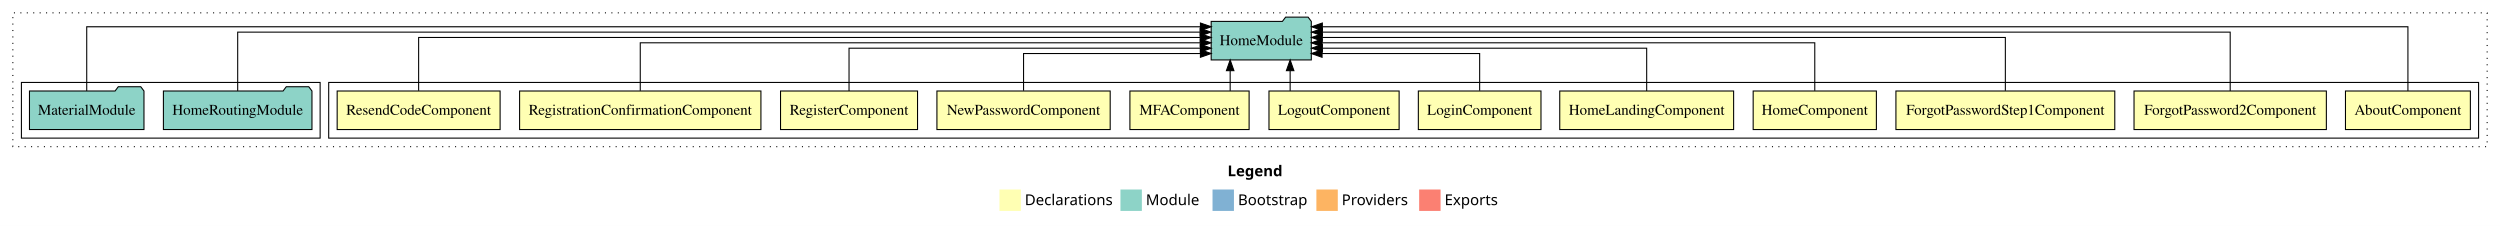
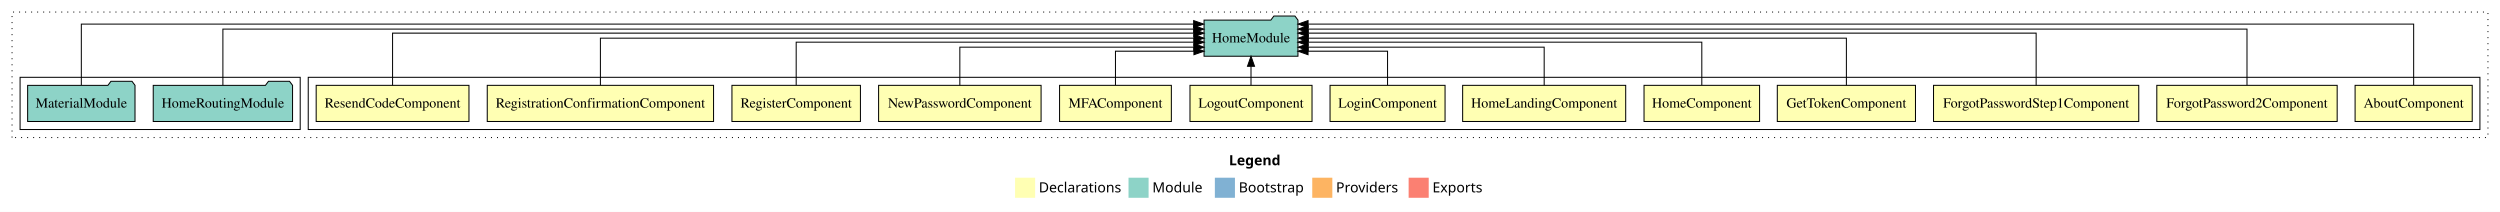
- <svg xmlns="http://www.w3.org/2000/svg" width="2335pt" height="211pt" viewBox="0.00 0.00 2335.00 211.00">
+ <svg xmlns="http://www.w3.org/2000/svg" width="2490pt" height="211pt" viewBox="0.00 0.00 2490.00 211.00">
  <g id="graph0" class="graph" transform="scale(1 1) rotate(0) translate(4 207)">
-     <polygon fill="#ffffff" stroke="transparent" points="-4,4 -4,-207 2331,-207 2331,4 -4,4" />
-     <text text-anchor="start" x="1142.509" y="-42.4" font-family="sans-serif" font-weight="bold" font-size="14.00" fill="#000000">Legend</text>
-     <polygon fill="#ffffb3" stroke="transparent" points="929.5,-10 929.5,-30 949.5,-30 949.5,-10 929.5,-10" />
-     <text text-anchor="start" x="953.129" y="-15.4" font-family="sans-serif" font-size="14.00" fill="#000000">  Declarations</text>
-     <polygon fill="#8dd3c7" stroke="transparent" points="1042.5,-10 1042.5,-30 1062.5,-30 1062.5,-10 1042.5,-10" />
-     <text text-anchor="start" x="1066.225" y="-15.4" font-family="sans-serif" font-size="14.00" fill="#000000">  Module</text>
-     <polygon fill="#80b1d3" stroke="transparent" points="1128.5,-10 1128.5,-30 1148.5,-30 1148.5,-10 1128.5,-10" />
-     <text text-anchor="start" x="1152.281" y="-15.4" font-family="sans-serif" font-size="14.00" fill="#000000">  Bootstrap</text>
-     <polygon fill="#fdb462" stroke="transparent" points="1225.5,-10 1225.5,-30 1245.5,-30 1245.5,-10 1225.5,-10" />
-     <text text-anchor="start" x="1249.173" y="-15.4" font-family="sans-serif" font-size="14.00" fill="#000000">  Providers</text>
-     <polygon fill="#fb8072" stroke="transparent" points="1321.5,-10 1321.5,-30 1341.5,-30 1341.5,-10 1321.5,-10" />
-     <text text-anchor="start" x="1345.226" y="-15.4" font-family="sans-serif" font-size="14.00" fill="#000000">  Exports</text>
+     <polygon fill="#ffffff" stroke="transparent" points="-4,4 -4,-207 2486,-207 2486,4 -4,4" />
+     <text text-anchor="start" x="1220.009" y="-42.4" font-family="sans-serif" font-weight="bold" font-size="14.00" fill="#000000">Legend</text>
+     <polygon fill="#ffffb3" stroke="transparent" points="1007,-10 1007,-30 1027,-30 1027,-10 1007,-10" />
+     <text text-anchor="start" x="1030.629" y="-15.4" font-family="sans-serif" font-size="14.00" fill="#000000">  Declarations</text>
+     <polygon fill="#8dd3c7" stroke="transparent" points="1120,-10 1120,-30 1140,-30 1140,-10 1120,-10" />
+     <text text-anchor="start" x="1143.725" y="-15.4" font-family="sans-serif" font-size="14.00" fill="#000000">  Module</text>
+     <polygon fill="#80b1d3" stroke="transparent" points="1206,-10 1206,-30 1226,-30 1226,-10 1206,-10" />
+     <text text-anchor="start" x="1229.781" y="-15.4" font-family="sans-serif" font-size="14.00" fill="#000000">  Bootstrap</text>
+     <polygon fill="#fdb462" stroke="transparent" points="1303,-10 1303,-30 1323,-30 1323,-10 1303,-10" />
+     <text text-anchor="start" x="1326.673" y="-15.4" font-family="sans-serif" font-size="14.00" fill="#000000">  Providers</text>
+     <polygon fill="#fb8072" stroke="transparent" points="1399,-10 1399,-30 1419,-30 1419,-10 1399,-10" />
+     <text text-anchor="start" x="1422.726" y="-15.4" font-family="sans-serif" font-size="14.00" fill="#000000">  Exports</text>
    <g id="clust1" class="cluster">
-       <polygon fill="none" stroke="#000000" stroke-dasharray="1,5" points="8,-70 8,-195 2319,-195 2319,-70 8,-70" />
+       <polygon fill="none" stroke="#000000" stroke-dasharray="1,5" points="8,-70 8,-195 2474,-195 2474,-70 8,-70" />
    </g>
    <g id="clust2" class="cluster">
-       <polygon fill="none" stroke="#000000" points="303,-78 303,-130 2311,-130 2311,-78 303,-78" />
+       <polygon fill="none" stroke="#000000" points="303,-78 303,-130 2466,-130 2466,-78 303,-78" />
    </g>
-     <g id="clust15" class="cluster">
+     <g id="clust16" class="cluster">
      <polygon fill="none" stroke="#000000" points="16,-78 16,-130 295,-130 295,-78 16,-78" />
    </g>
    <g id="node1" class="node">
-       <polygon fill="#ffffb3" stroke="#000000" points="2303.33,-122 2186.67,-122 2186.67,-86 2303.33,-86 2303.33,-122" />
-       <text text-anchor="middle" x="2245" y="-99.8" font-family="Times,serif" font-size="14.00" fill="#000000">AboutComponent</text>
+       <polygon fill="#ffffb3" stroke="#000000" points="2458.33,-122 2341.67,-122 2341.67,-86 2458.33,-86 2458.33,-122" />
+       <text text-anchor="middle" x="2400" y="-99.8" font-family="Times,serif" font-size="14.00" fill="#000000">AboutComponent</text>
    </g>
-     <g id="node13" class="node">
-       <polygon fill="#8dd3c7" stroke="#000000" points="1220.762,-187 1217.762,-191 1196.762,-191 1193.762,-187 1127.238,-187 1127.238,-151 1220.762,-151 1220.762,-187" />
-       <text text-anchor="middle" x="1174" y="-164.8" font-family="Times,serif" font-size="14.00" fill="#000000">HomeModule</text>
+     <g id="node14" class="node">
+       <polygon fill="#8dd3c7" stroke="#000000" points="1288.762,-187 1285.762,-191 1264.762,-191 1261.762,-187 1195.238,-187 1195.238,-151 1288.762,-151 1288.762,-187" />
+       <text text-anchor="middle" x="1242" y="-164.8" font-family="Times,serif" font-size="14.00" fill="#000000">HomeModule</text>
    </g>
    <g id="edge1" class="edge">
-       <path fill="none" stroke="#000000" d="M2245,-122.091C2245,-145.133 2245,-182 2245,-182 2245,-182 1231.054,-182 1231.054,-182" />
-       <polygon fill="#000000" stroke="#000000" points="1231.054,-178.5 1221.054,-182 1231.054,-185.5 1231.054,-178.5" />
+       <path fill="none" stroke="#000000" d="M2400,-122.323C2400,-145.66 2400,-183 2400,-183 2400,-183 1298.829,-183 1298.829,-183" />
+       <polygon fill="#000000" stroke="#000000" points="1298.829,-179.5 1288.829,-183 1298.829,-186.5 1298.829,-179.5" />
    </g>
    <g id="node2" class="node">
-       <polygon fill="#ffffb3" stroke="#000000" points="2168.82,-122 1989.18,-122 1989.18,-86 2168.82,-86 2168.82,-122" />
-       <text text-anchor="middle" x="2079" y="-99.8" font-family="Times,serif" font-size="14.00" fill="#000000">ForgotPassword2Component</text>
+       <polygon fill="#ffffb3" stroke="#000000" points="2323.82,-122 2144.18,-122 2144.18,-86 2323.82,-86 2323.82,-122" />
+       <text text-anchor="middle" x="2234" y="-99.8" font-family="Times,serif" font-size="14.00" fill="#000000">ForgotPassword2Component</text>
    </g>
    <g id="edge2" class="edge">
-       <path fill="none" stroke="#000000" d="M2079,-122.045C2079,-143.662 2079,-177 2079,-177 2079,-177 1231.066,-177 1231.066,-177" />
-       <polygon fill="#000000" stroke="#000000" points="1231.066,-173.5 1221.066,-177 1231.066,-180.5 1231.066,-173.5" />
+       <path fill="none" stroke="#000000" d="M2234,-122.292C2234,-144.206 2234,-178 2234,-178 2234,-178 1298.847,-178 1298.847,-178" />
+       <polygon fill="#000000" stroke="#000000" points="1298.847,-174.5 1288.847,-178 1298.847,-181.5 1298.847,-174.5" />
    </g>
    <g id="node3" class="node">
-       <polygon fill="#ffffb3" stroke="#000000" points="1971.208,-122 1766.792,-122 1766.792,-86 1971.208,-86 1971.208,-122" />
-       <text text-anchor="middle" x="1869" y="-99.8" font-family="Times,serif" font-size="14.00" fill="#000000">ForgotPasswordStep1Component</text>
+       <polygon fill="#ffffb3" stroke="#000000" points="2126.208,-122 1921.792,-122 1921.792,-86 2126.208,-86 2126.208,-122" />
+       <text text-anchor="middle" x="2024" y="-99.8" font-family="Times,serif" font-size="14.00" fill="#000000">ForgotPasswordStep1Component</text>
    </g>
    <g id="edge3" class="edge">
-       <path fill="none" stroke="#000000" d="M1869,-122.223C1869,-142.365 1869,-172 1869,-172 1869,-172 1230.952,-172 1230.952,-172" />
-       <polygon fill="#000000" stroke="#000000" points="1230.952,-168.5 1220.952,-172 1230.952,-175.5 1230.952,-168.5" />
+       <path fill="none" stroke="#000000" d="M2024,-122.027C2024,-142.767 2024,-174 2024,-174 2024,-174 1298.866,-174 1298.866,-174" />
+       <polygon fill="#000000" stroke="#000000" points="1298.866,-170.5 1288.866,-174 1298.866,-177.5 1298.866,-170.5" />
    </g>
    <g id="node4" class="node">
+       <polygon fill="#ffffb3" stroke="#000000" points="1903.812,-122 1766.188,-122 1766.188,-86 1903.812,-86 1903.812,-122" />
+       <text text-anchor="middle" x="1835" y="-99.8" font-family="Times,serif" font-size="14.00" fill="#000000">GetTokenComponent</text>
+     </g>
+     <g id="edge4" class="edge">
+       <path fill="none" stroke="#000000" d="M1835,-122.106C1835,-141.339 1835,-169 1835,-169 1835,-169 1299.027,-169 1299.027,-169" />
+       <polygon fill="#000000" stroke="#000000" points="1299.027,-165.5 1289.027,-169 1299.027,-172.5 1299.027,-165.5" />
+     </g>
+     <g id="node5" class="node">
      <polygon fill="#ffffb3" stroke="#000000" points="1748.545,-122 1633.455,-122 1633.455,-86 1748.545,-86 1748.545,-122" />
      <text text-anchor="middle" x="1691" y="-99.8" font-family="Times,serif" font-size="14.00" fill="#000000">HomeComponent</text>
    </g>
-     <g id="edge4" class="edge">
-       <path fill="none" stroke="#000000" d="M1691,-122.222C1691,-140.828 1691,-167 1691,-167 1691,-167 1230.792,-167 1230.792,-167" />
-       <polygon fill="#000000" stroke="#000000" points="1230.792,-163.5 1220.792,-167 1230.792,-170.5 1230.792,-163.5" />
+     <g id="edge5" class="edge">
+       <path fill="none" stroke="#000000" d="M1691,-122.302C1691,-140.27 1691,-165 1691,-165 1691,-165 1298.78,-165 1298.78,-165" />
+       <polygon fill="#000000" stroke="#000000" points="1298.78,-161.5 1288.78,-165 1298.78,-168.5 1298.78,-161.5" />
    </g>
-     <g id="node5" class="node">
+     <g id="node6" class="node">
      <polygon fill="#ffffb3" stroke="#000000" points="1615.202,-122 1452.798,-122 1452.798,-86 1615.202,-86 1615.202,-122" />
      <text text-anchor="middle" x="1534" y="-99.8" font-family="Times,serif" font-size="14.00" fill="#000000">HomeLandingComponent</text>
    </g>
-     <g id="edge5" class="edge">
-       <path fill="none" stroke="#000000" d="M1534,-122.034C1534,-139.06 1534,-162 1534,-162 1534,-162 1231.064,-162 1231.064,-162" />
-       <polygon fill="#000000" stroke="#000000" points="1231.064,-158.5 1221.064,-162 1231.064,-165.5 1231.064,-158.5" />
+     <g id="edge6" class="edge">
+       <path fill="none" stroke="#000000" d="M1534,-122.027C1534,-138.398 1534,-160 1534,-160 1534,-160 1298.915,-160 1298.915,-160" />
+       <polygon fill="#000000" stroke="#000000" points="1298.915,-156.5 1288.915,-160 1298.915,-163.5 1298.915,-156.5" />
    </g>
-     <g id="node6" class="node">
+     <g id="node7" class="node">
      <polygon fill="#ffffb3" stroke="#000000" points="1435.276,-122 1320.724,-122 1320.724,-86 1435.276,-86 1435.276,-122" />
      <text text-anchor="middle" x="1378" y="-99.8" font-family="Times,serif" font-size="14.00" fill="#000000">LoginComponent</text>
    </g>
-     <g id="edge6" class="edge">
-       <path fill="none" stroke="#000000" d="M1378,-122.24C1378,-137.571 1378,-157 1378,-157 1378,-157 1230.802,-157 1230.802,-157" />
-       <polygon fill="#000000" stroke="#000000" points="1230.802,-153.5 1220.802,-157 1230.802,-160.5 1230.802,-153.5" />
+     <g id="edge7" class="edge">
+       <path fill="none" stroke="#000000" d="M1378,-122.187C1378,-137.182 1378,-156 1378,-156 1378,-156 1298.803,-156 1298.803,-156" />
+       <polygon fill="#000000" stroke="#000000" points="1298.803,-152.5 1288.803,-156 1298.803,-159.5 1298.803,-152.5" />
    </g>
-     <g id="node7" class="node">
+     <g id="node8" class="node">
      <polygon fill="#ffffb3" stroke="#000000" points="1302.776,-122 1181.224,-122 1181.224,-86 1302.776,-86 1302.776,-122" />
      <text text-anchor="middle" x="1242" y="-99.8" font-family="Times,serif" font-size="14.00" fill="#000000">LogoutComponent</text>
    </g>
-     <g id="edge7" class="edge">
-       <path fill="none" stroke="#000000" d="M1200.996,-122.106C1200.996,-122.106 1200.996,-140.991 1200.996,-140.991" />
-       <polygon fill="#000000" stroke="#000000" points="1197.497,-140.991 1200.996,-150.991 1204.497,-140.991 1197.497,-140.991" />
+     <g id="edge8" class="edge">
+       <path fill="none" stroke="#000000" d="M1242,-122.106C1242,-122.106 1242,-140.991 1242,-140.991" />
+       <polygon fill="#000000" stroke="#000000" points="1238.5,-140.991 1242,-150.991 1245.5,-140.991 1238.5,-140.991" />
    </g>
-     <g id="node8" class="node">
+     <g id="node9" class="node">
      <polygon fill="#ffffb3" stroke="#000000" points="1162.667,-122 1051.333,-122 1051.333,-86 1162.667,-86 1162.667,-122" />
      <text text-anchor="middle" x="1107" y="-99.8" font-family="Times,serif" font-size="14.00" fill="#000000">MFAComponent</text>
    </g>
-     <g id="edge8" class="edge">
-       <path fill="none" stroke="#000000" d="M1144.976,-122.106C1144.976,-122.106 1144.976,-140.991 1144.976,-140.991" />
-       <polygon fill="#000000" stroke="#000000" points="1141.476,-140.991 1144.976,-150.991 1148.476,-140.991 1141.476,-140.991" />
+     <g id="edge9" class="edge">
+       <path fill="none" stroke="#000000" d="M1107,-122.187C1107,-137.182 1107,-156 1107,-156 1107,-156 1185.162,-156 1185.162,-156" />
+       <polygon fill="#000000" stroke="#000000" points="1185.162,-159.5 1195.162,-156 1185.162,-152.5 1185.162,-159.5" />
    </g>
-     <g id="node9" class="node">
+     <g id="node10" class="node">
      <polygon fill="#ffffb3" stroke="#000000" points="1032.914,-122 871.086,-122 871.086,-86 1032.914,-86 1032.914,-122" />
      <text text-anchor="middle" x="952" y="-99.8" font-family="Times,serif" font-size="14.00" fill="#000000">NewPasswordComponent</text>
    </g>
-     <g id="edge9" class="edge">
-       <path fill="none" stroke="#000000" d="M952,-122.24C952,-137.571 952,-157 952,-157 952,-157 1117.191,-157 1117.191,-157" />
-       <polygon fill="#000000" stroke="#000000" points="1117.191,-160.5 1127.191,-157 1117.191,-153.5 1117.191,-160.5" />
+     <g id="edge10" class="edge">
+       <path fill="none" stroke="#000000" d="M952,-122.027C952,-138.398 952,-160 952,-160 952,-160 1185.084,-160 1185.084,-160" />
+       <polygon fill="#000000" stroke="#000000" points="1185.084,-163.5 1195.084,-160 1185.084,-156.5 1185.084,-163.5" />
    </g>
-     <g id="node10" class="node">
+     <g id="node11" class="node">
      <polygon fill="#ffffb3" stroke="#000000" points="852.985,-122 725.015,-122 725.015,-86 852.985,-86 852.985,-122" />
      <text text-anchor="middle" x="789" y="-99.8" font-family="Times,serif" font-size="14.00" fill="#000000">RegisterComponent</text>
    </g>
-     <g id="edge10" class="edge">
-       <path fill="none" stroke="#000000" d="M789,-122.034C789,-139.06 789,-162 789,-162 789,-162 1117.176,-162 1117.176,-162" />
-       <polygon fill="#000000" stroke="#000000" points="1117.176,-165.5 1127.176,-162 1117.176,-158.5 1117.176,-165.5" />
+     <g id="edge11" class="edge">
+       <path fill="none" stroke="#000000" d="M789,-122.302C789,-140.27 789,-165 789,-165 789,-165 1185.227,-165 1185.227,-165" />
+       <polygon fill="#000000" stroke="#000000" points="1185.227,-168.5 1195.227,-165 1185.227,-161.5 1185.227,-168.5" />
    </g>
-     <g id="node11" class="node">
+     <g id="node12" class="node">
      <polygon fill="#ffffb3" stroke="#000000" points="706.701,-122 481.299,-122 481.299,-86 706.701,-86 706.701,-122" />
      <text text-anchor="middle" x="594" y="-99.8" font-family="Times,serif" font-size="14.00" fill="#000000">RegistrationConfirmationComponent</text>
    </g>
-     <g id="edge11" class="edge">
-       <path fill="none" stroke="#000000" d="M594,-122.222C594,-140.828 594,-167 594,-167 594,-167 1117.027,-167 1117.027,-167" />
-       <polygon fill="#000000" stroke="#000000" points="1117.027,-170.5 1127.027,-167 1117.027,-163.5 1117.027,-170.5" />
+     <g id="edge12" class="edge">
+       <path fill="none" stroke="#000000" d="M594,-122.106C594,-141.339 594,-169 594,-169 594,-169 1185.137,-169 1185.137,-169" />
+       <polygon fill="#000000" stroke="#000000" points="1185.137,-172.5 1195.137,-169 1185.137,-165.5 1185.137,-172.5" />
    </g>
-     <g id="node12" class="node">
+     <g id="node13" class="node">
      <polygon fill="#ffffb3" stroke="#000000" points="463.094,-122 310.906,-122 310.906,-86 463.094,-86 463.094,-122" />
      <text text-anchor="middle" x="387" y="-99.8" font-family="Times,serif" font-size="14.00" fill="#000000">ResendCodeComponent</text>
    </g>
-     <g id="edge12" class="edge">
-       <path fill="none" stroke="#000000" d="M387,-122.223C387,-142.365 387,-172 387,-172 387,-172 1117.126,-172 1117.126,-172" />
-       <polygon fill="#000000" stroke="#000000" points="1117.127,-175.5 1127.126,-172 1117.126,-168.5 1117.127,-175.5" />
+     <g id="edge13" class="edge">
+       <path fill="none" stroke="#000000" d="M387,-122.027C387,-142.767 387,-174 387,-174 387,-174 1185.119,-174 1185.119,-174" />
+       <polygon fill="#000000" stroke="#000000" points="1185.119,-177.5 1195.119,-174 1185.119,-170.5 1185.119,-177.5" />
    </g>
-     <g id="node14" class="node">
+     <g id="node15" class="node">
      <polygon fill="#8dd3c7" stroke="#000000" points="287.38,-122 284.38,-126 263.38,-126 260.38,-122 148.62,-122 148.62,-86 287.38,-86 287.38,-122" />
      <text text-anchor="middle" x="218" y="-99.8" font-family="Times,serif" font-size="14.00" fill="#000000">HomeRoutingModule</text>
    </g>
-     <g id="edge13" class="edge">
-       <path fill="none" stroke="#000000" d="M218,-122.045C218,-143.662 218,-177 218,-177 218,-177 1116.918,-177 1116.918,-177" />
-       <polygon fill="#000000" stroke="#000000" points="1116.918,-180.5 1126.918,-177 1116.918,-173.5 1116.918,-180.5" />
+     <g id="edge14" class="edge">
+       <path fill="none" stroke="#000000" d="M218,-122.292C218,-144.206 218,-178 218,-178 218,-178 1185.003,-178 1185.003,-178" />
+       <polygon fill="#000000" stroke="#000000" points="1185.003,-181.5 1195.003,-178 1185.003,-174.5 1185.003,-181.5" />
    </g>
-     <g id="node15" class="node">
+     <g id="node16" class="node">
      <polygon fill="#8dd3c7" stroke="#000000" points="130.471,-122 127.471,-126 106.471,-126 103.471,-122 23.529,-122 23.529,-86 130.471,-86 130.471,-122" />
      <text text-anchor="middle" x="77" y="-99.8" font-family="Times,serif" font-size="14.00" fill="#000000">MaterialModule</text>
    </g>
-     <g id="edge14" class="edge">
-       <path fill="none" stroke="#000000" d="M77,-122.091C77,-145.133 77,-182 77,-182 77,-182 1117.214,-182 1117.214,-182" />
-       <polygon fill="#000000" stroke="#000000" points="1117.214,-185.5 1127.214,-182 1117.214,-178.5 1117.214,-185.5" />
+     <g id="edge15" class="edge">
+       <path fill="none" stroke="#000000" d="M77,-122.323C77,-145.66 77,-183 77,-183 77,-183 1184.888,-183 1184.888,-183" />
+       <polygon fill="#000000" stroke="#000000" points="1184.888,-186.5 1194.888,-183 1184.888,-179.5 1184.888,-186.5" />
    </g>
  </g>
</svg>
